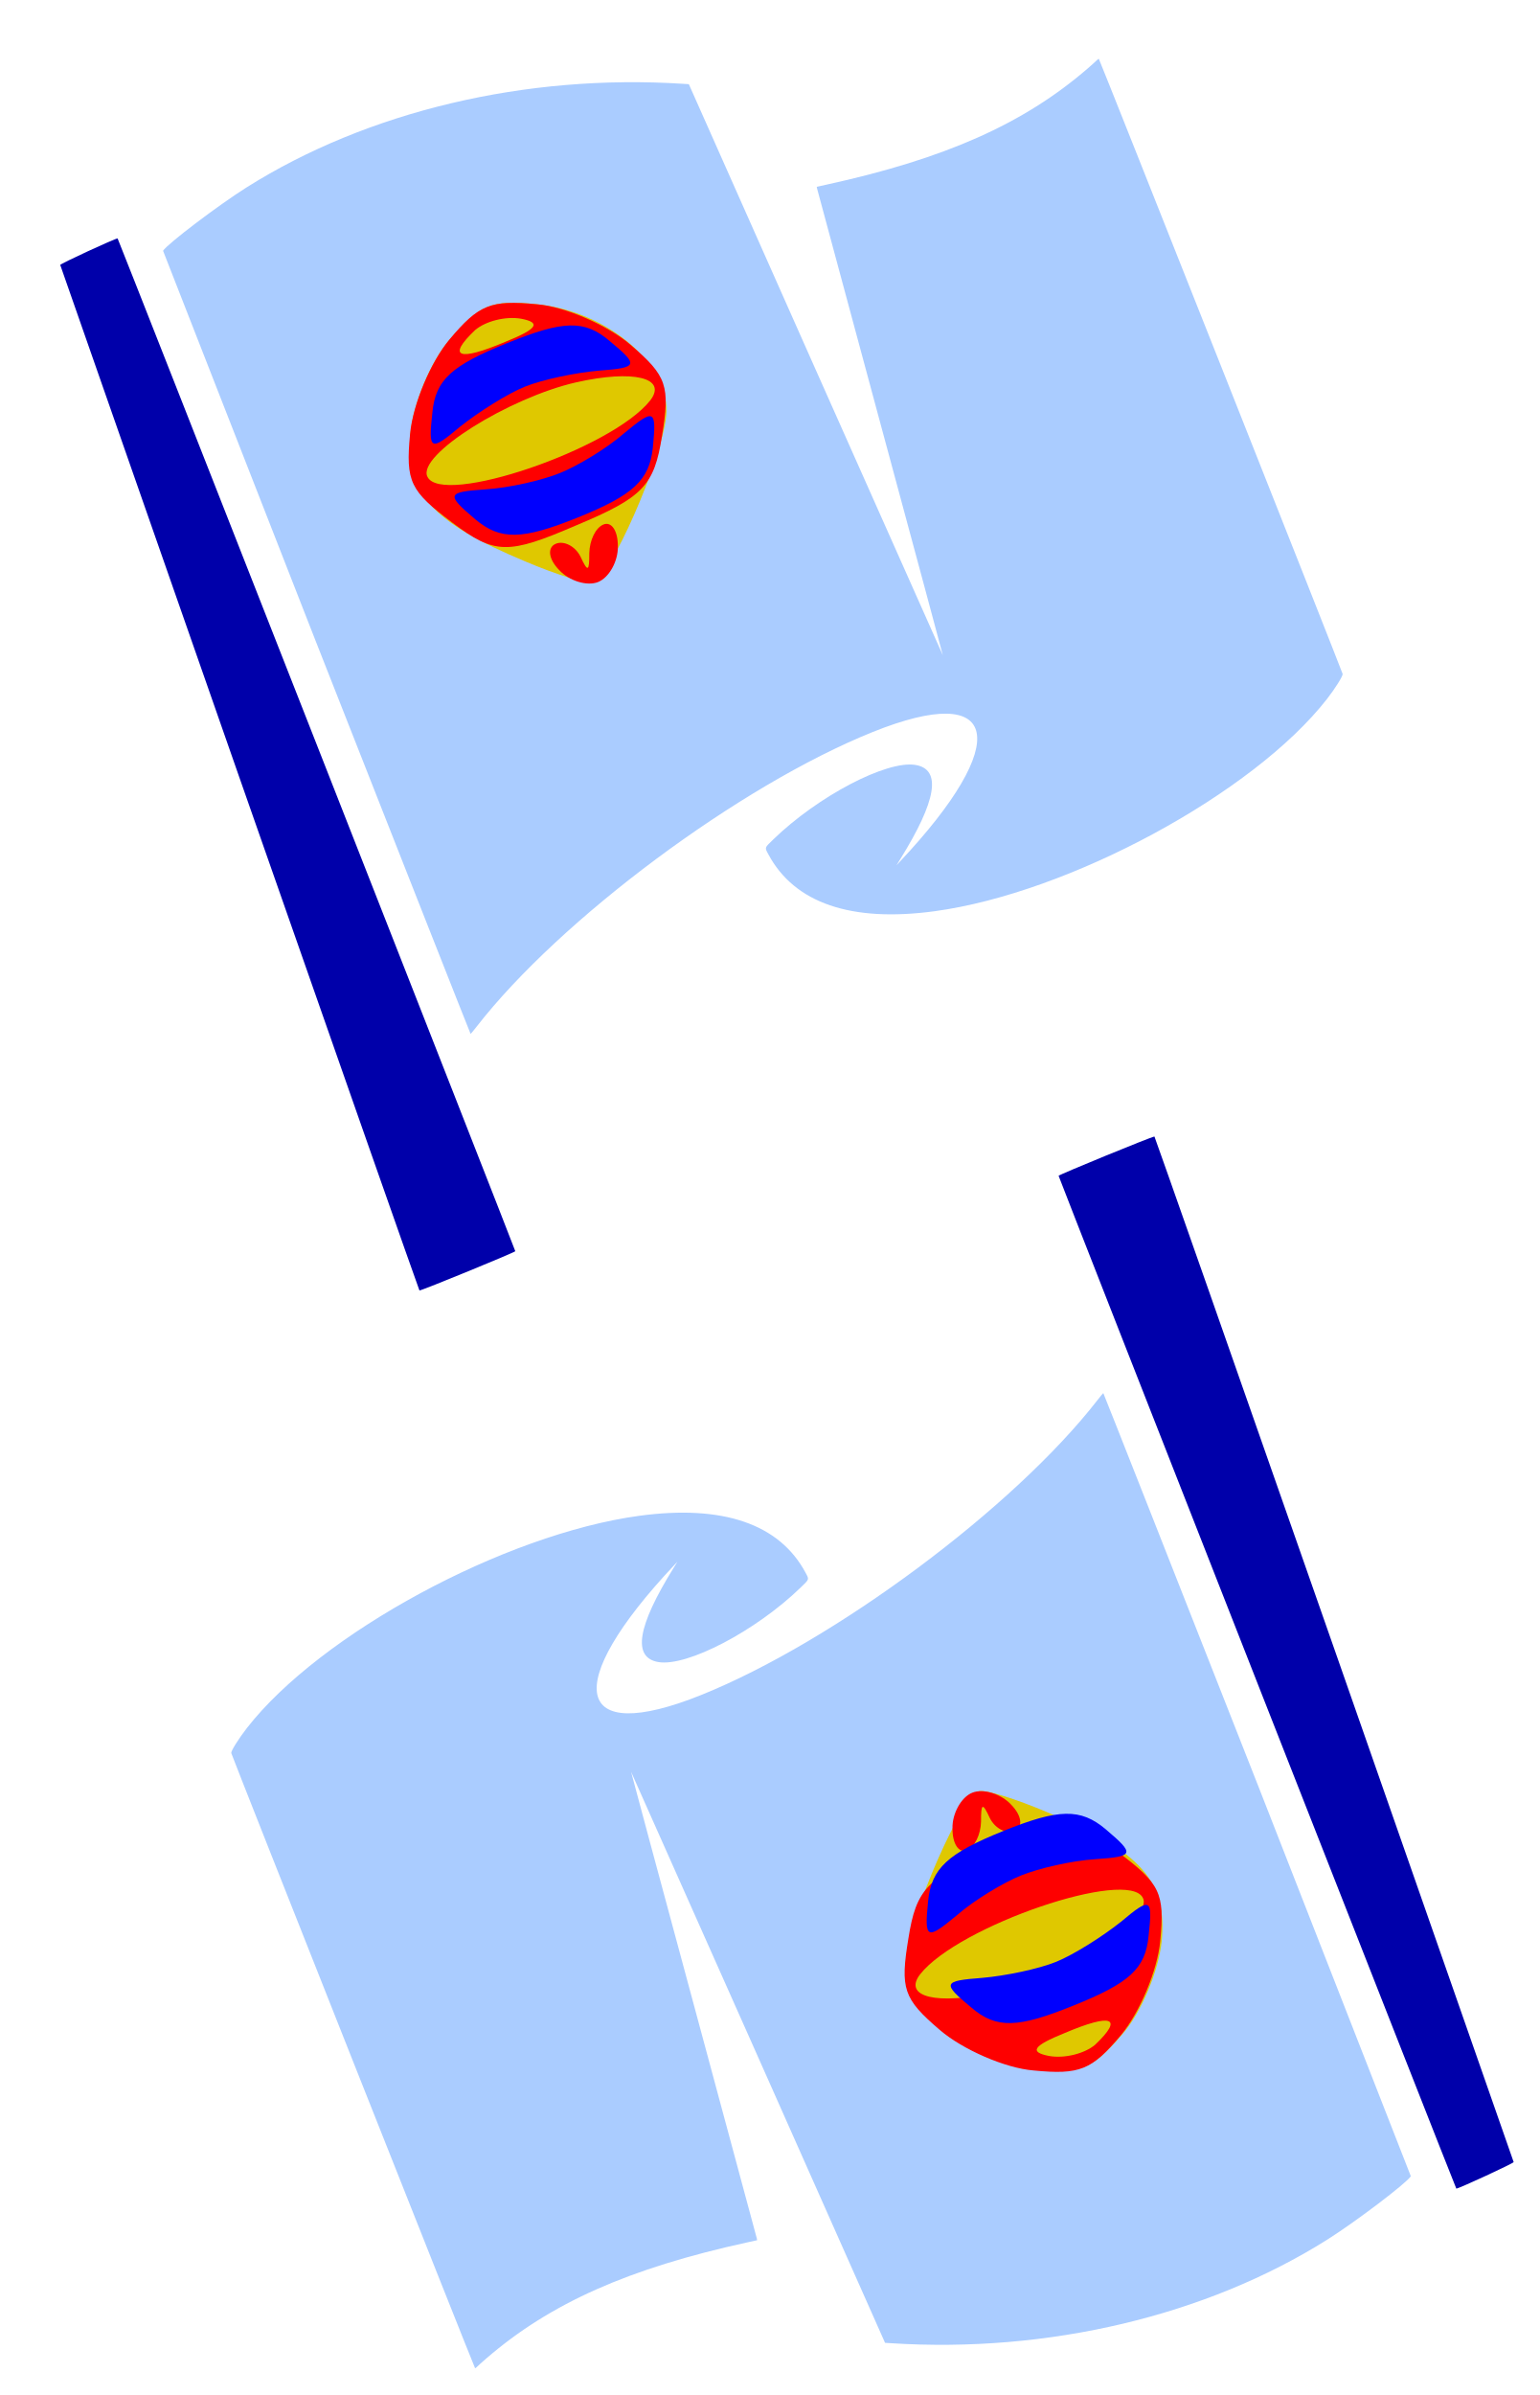
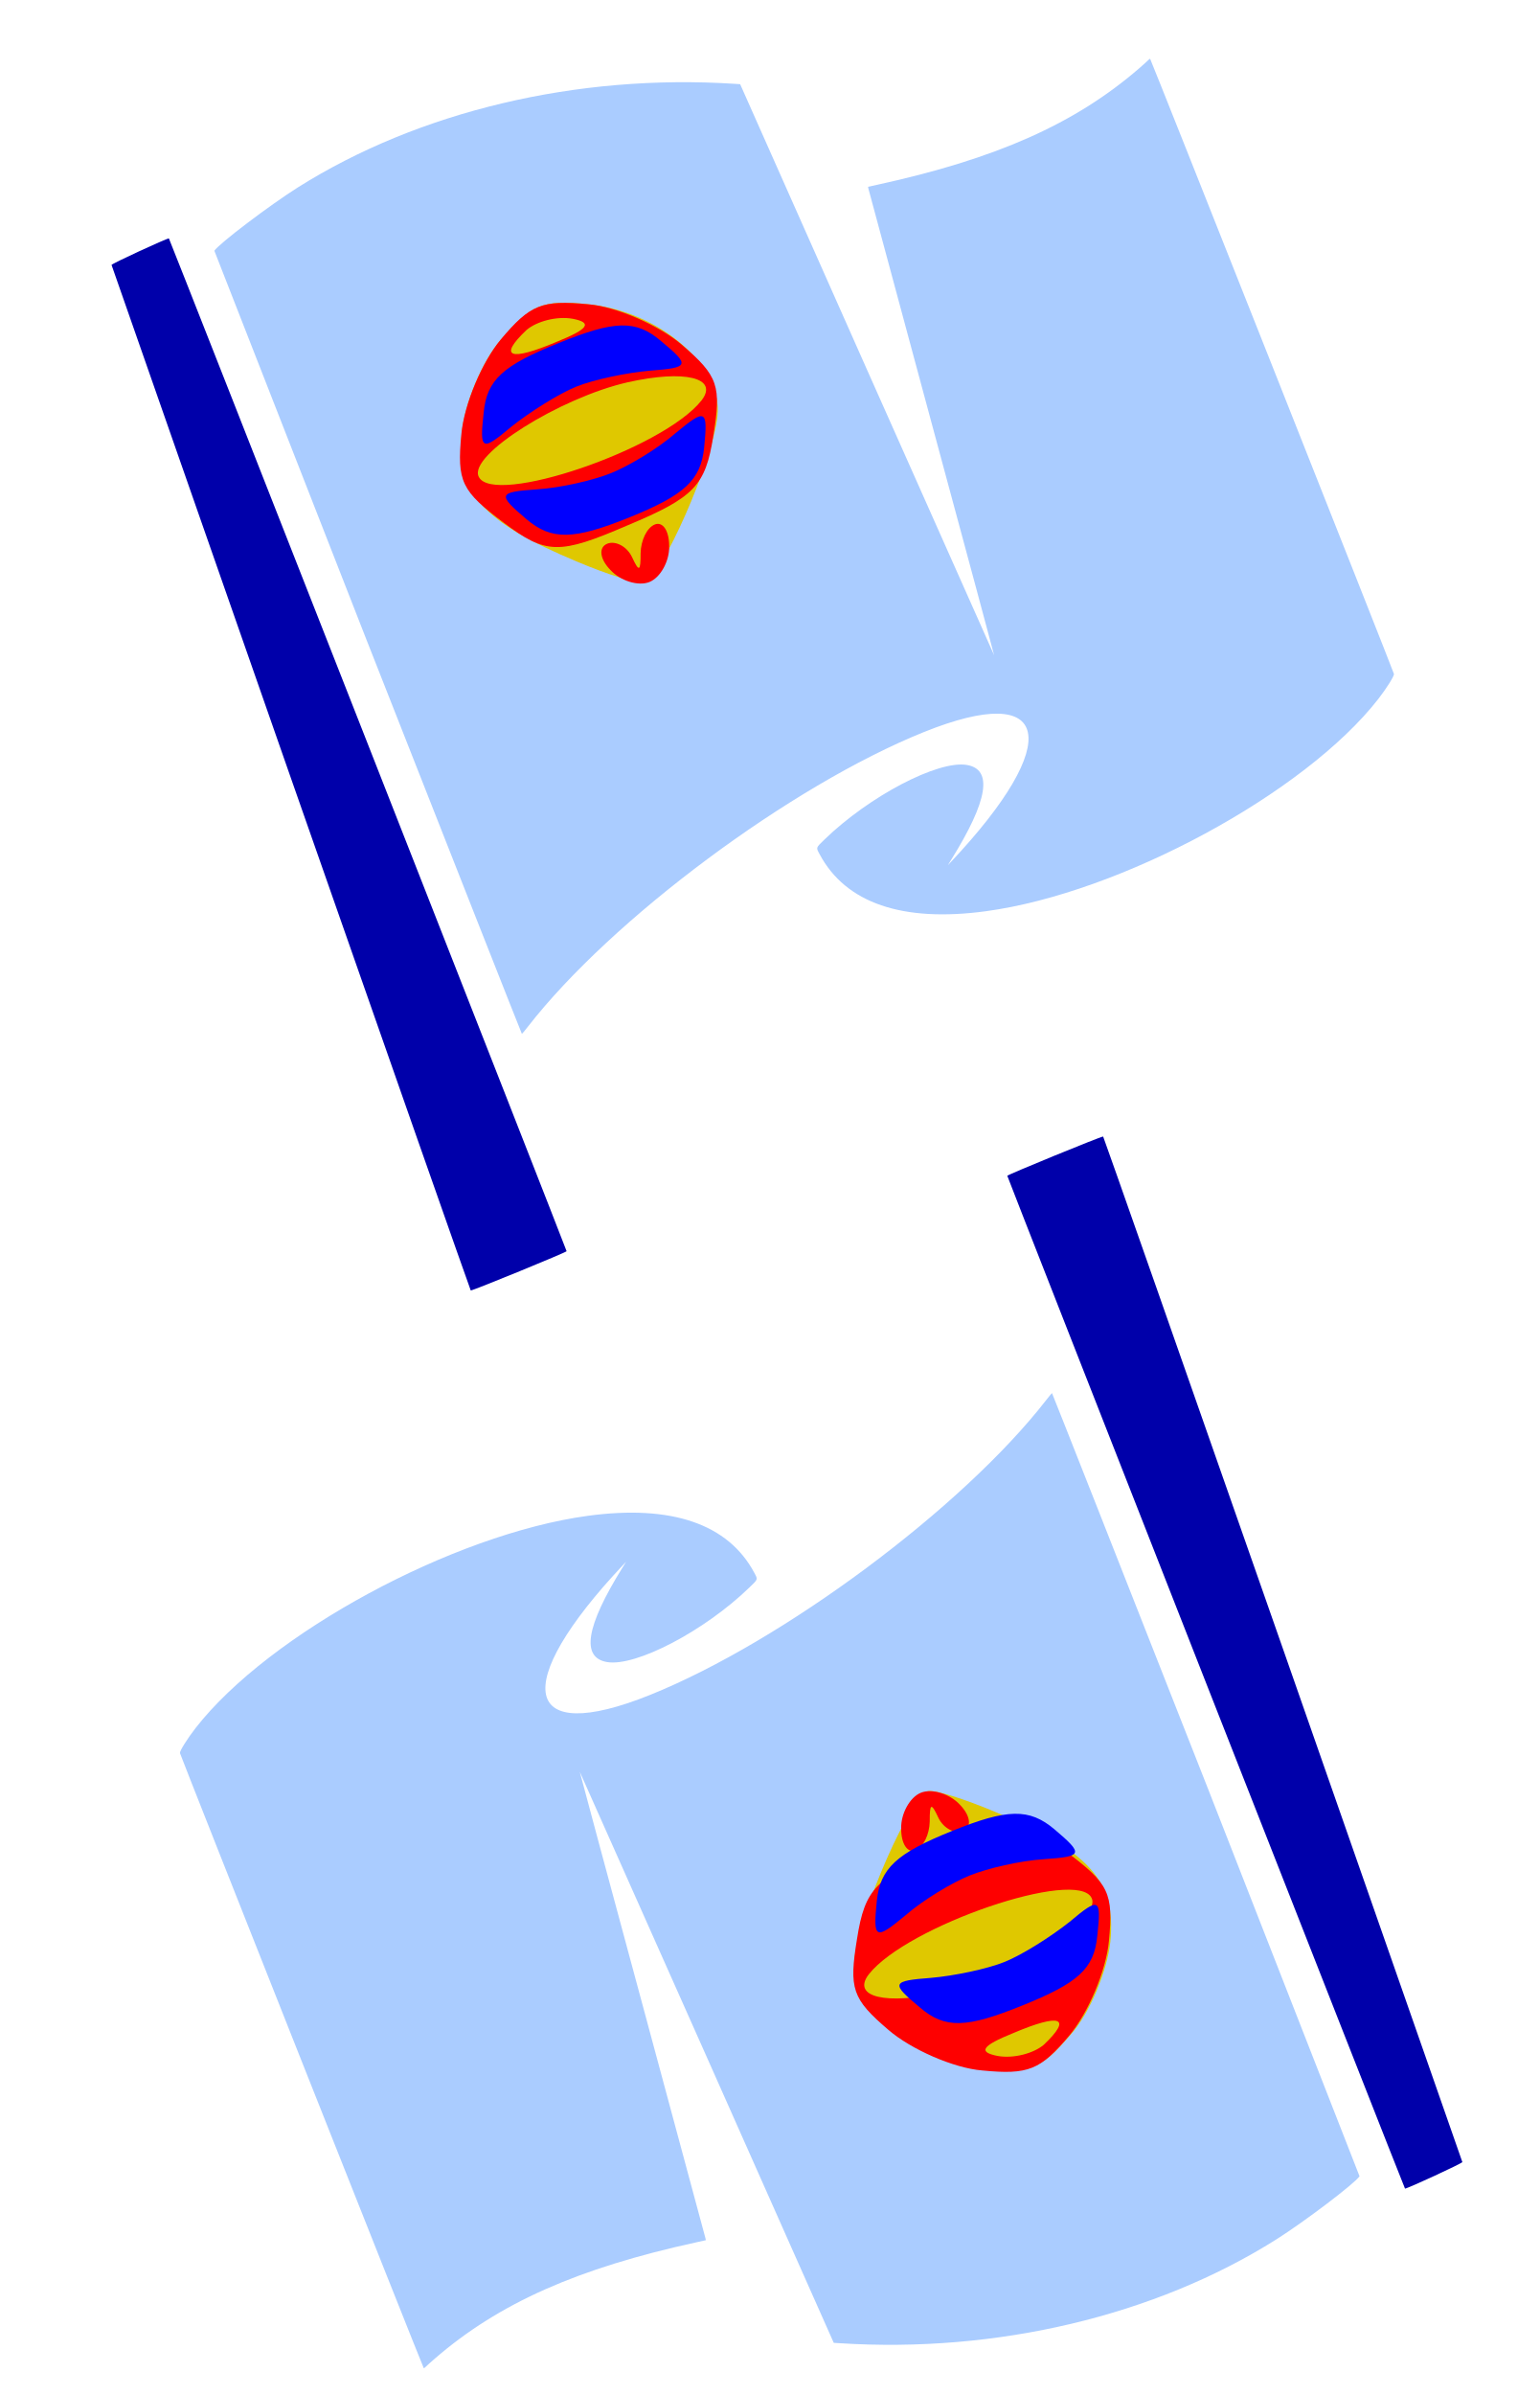
<svg xmlns="http://www.w3.org/2000/svg" xmlns:xlink="http://www.w3.org/1999/xlink" height="280" width="180">
  <g id="A">
-     <path d="M28.028 90.991L7.044 30.973c-.024-.126 6.411-3.101 6.707-3.101.06 0 46.447 118.094 46.51 118.406.023.114-10.907 4.592-11.208 4.592-.037 0-9.498-26.946-21.025-59.881z" fill="#00a" />
-     <path fill="#acf" d="M36.996 75.147L19.069 29.318c.494-.801 6.461-5.326 9.767-7.409 14.137-8.904 32.655-13.296 51.066-12.11l.655.042 14.84 33.391 14.861 33.37c.011-.011-3.286-12.253-7.328-27.203l-7.381-27.373-.032-.189 1.084-.237c13.92-3.039 23.112-7.124 30.602-13.598.471-.408.94-.829 1.041-.936.106-.106.219-.194.256-.194.064 0 28.449 71.588 28.516 71.919.046.231-.863 1.685-1.829 2.925-8.593 11.031-30.127 22.677-45.881 24.813-9.773 1.325-16.404-.946-19.456-6.661-.431-.807-.46-.72.575-1.723 5.224-5.066 13.274-9.282 16.64-8.715 3.068.517 2.477 4.157-1.791 11.028l-.433.698.36-.383c13.276-14.093 11.798-21.207-3.158-15.187-15.561 6.264-36.541 21.872-46.321 34.46-.354.455-.663.828-.688.828s-8.141-20.577-18.036-45.726z" />
+     <path d="M34.028 90.991L13.044 30.973c-.024-.126 6.411-3.101 6.707-3.101.06 0 46.447 118.094 46.51 118.406.023.114-10.907 4.592-11.208 4.592-.037 0-9.498-26.946-21.025-59.881z" fill="#00a" />
+     <path fill="#acf" d="M42.996 75.147L25.069 29.318c.494-.801 6.461-5.326 9.767-7.409 14.137-8.904 32.655-13.296 51.066-12.11l.655.042 14.84 33.391 14.861 33.37c.011-.011-3.286-12.253-7.328-27.203l-7.381-27.373-.032-.189 1.084-.237c13.92-3.039 23.112-7.124 30.602-13.598.471-.408.94-.829 1.041-.936s.219-.194.256-.194c.064 0 28.449 71.588 28.516 71.919.046.231-.863 1.685-1.829 2.925-8.593 11.031-30.127 22.677-45.881 24.813-9.773 1.325-16.404-.946-19.456-6.661-.431-.807-.46-.72.575-1.723 5.224-5.066 13.274-9.282 16.64-8.715 3.068.517 2.477 4.157-1.791 11.028l-.433.698.36-.383c13.276-14.093 11.798-21.207-3.158-15.187-15.561 6.264-36.541 21.872-46.321 34.46-.354.455-.663.828-.688.828s-8.141-20.577-18.036-45.726z" />
  </g>
-   <path d="M61.473 65.657c-11.028-4.604-14.16-8.084-13.46-15.162.36-3.381 2.367-8.29 4.586-10.805 3.514-4.116 4.905-4.678 10.199-4.121 8.322.844 15.754 7.225 15.105 13.095-.557 5.294-6.582 18.945-8.549 19.416-.779.207-4.367-.932-7.882-2.424z" fill="#dfc800" id="B" />
-   <g fill="#fe0000" id="C" transform="rotate(338 128.672 -88.095)">
+   <path d="M67.473 65.657c-11.028-4.604-14.16-8.084-13.46-15.162.36-3.381 2.367-8.29 4.586-10.805 3.514-4.116 4.905-4.678 10.199-4.121 8.322.844 15.754 7.225 15.105 13.095-.557 5.294-6.582 18.945-8.549 19.416-.779.207-4.367-.932-7.882-2.424z" fill="#dfc800" id="B" />
+   <g fill="#fe0000" id="C" transform="rotate(338 131.672 -103.529)">
    <path d="M12.035 31.675c-.7-1.7-.3-3 .8-3 1 0 2 1.1 2.1 2.5.1 2 .3 2 1.1 0 .6-1.4 1.8-2.5 2.8-2.5s1.3 1.3.6 3c-.6 1.6-2.3 3-3.7 3s-3.1-1.4-3.7-3z" />
    <path d="M2.535 21.875c-3.2-5.3-3.3-6.5-.7-11.5 1.6-3.1 5.4-6.9 8.4-8.5 4.7-2.5 6.2-2.5 11 0 3 1.5 6.8 5.4 8.4 8.5 2.6 5 2.5 6.2-.6 11.3-3 5-4.7 5.8-13.2 5.9-8.7.2-10.1-.4-13.3-5.7zm26.8-4.6c2.9-1.7-.5-4.1-7.2-5.2-8-1.3-20.5.9-20.3 3.7.2 3.9 21.2 5.1 27.5 1.5zm-10.4-14.5c-1.6-1-4-1.3-5.5-.8-4.3 1.7-3.2 2.7 2.8 2.6 4 0 4.7-.5 2.7-1.8z" fill-rule="evenodd" />
  </g>
-   <path d="M50.559 48.285c.358-3.919 2.283-5.56 8.774-8.182s9.015-2.78 11.995-.209c3.408 2.829 3.298 3.09-1.307 3.44-2.71.232-6.589 1.044-8.628 1.868S56 48.136 53.796 49.889c-3.462 2.909-3.723 2.798-3.237-1.604zm5.02 12.424c-3.446-2.922-3.335-3.182 1.176-3.495 2.841-.177 6.681-1.082 8.721-1.906s5.431-2.841 7.505-4.65c3.555-2.946 3.816-2.836 3.367 1.66-.395 3.827-2.283 5.56-8.774 8.182s-9.053 2.687-11.995.209z" fill="#0000fe" id="D" />
+   <path d="M56.559 48.285c.358-3.919 2.283-5.56 8.774-8.182s9.015-2.78 11.995-.209c3.408 2.829 3.298 3.09-1.307 3.44-2.71.232-6.589 1.044-8.628 1.868S62 48.136 59.796 49.889c-3.462 2.909-3.723 2.798-3.237-1.604zm5.02 12.424c-3.446-2.922-3.335-3.182 1.176-3.495 2.841-.177 6.681-1.082 8.721-1.906s5.431-2.841 7.505-4.65c3.555-2.946 3.816-2.836 3.367 1.66-.395 3.827-2.283 5.56-8.774 8.182s-9.053 2.687-11.995.209z" fill="#0000fe" id="D" />
  <use xlink:href="#A" transform="rotate(180 92.03 141.871)" />
  <use xlink:href="#B" transform="rotate(180 91.932 138.747)" />
  <use xlink:href="#C" transform="rotate(180 91.822 138.815)" />
  <use xlink:href="#D" transform="rotate(180 92.443 137.284)" />
</svg>
